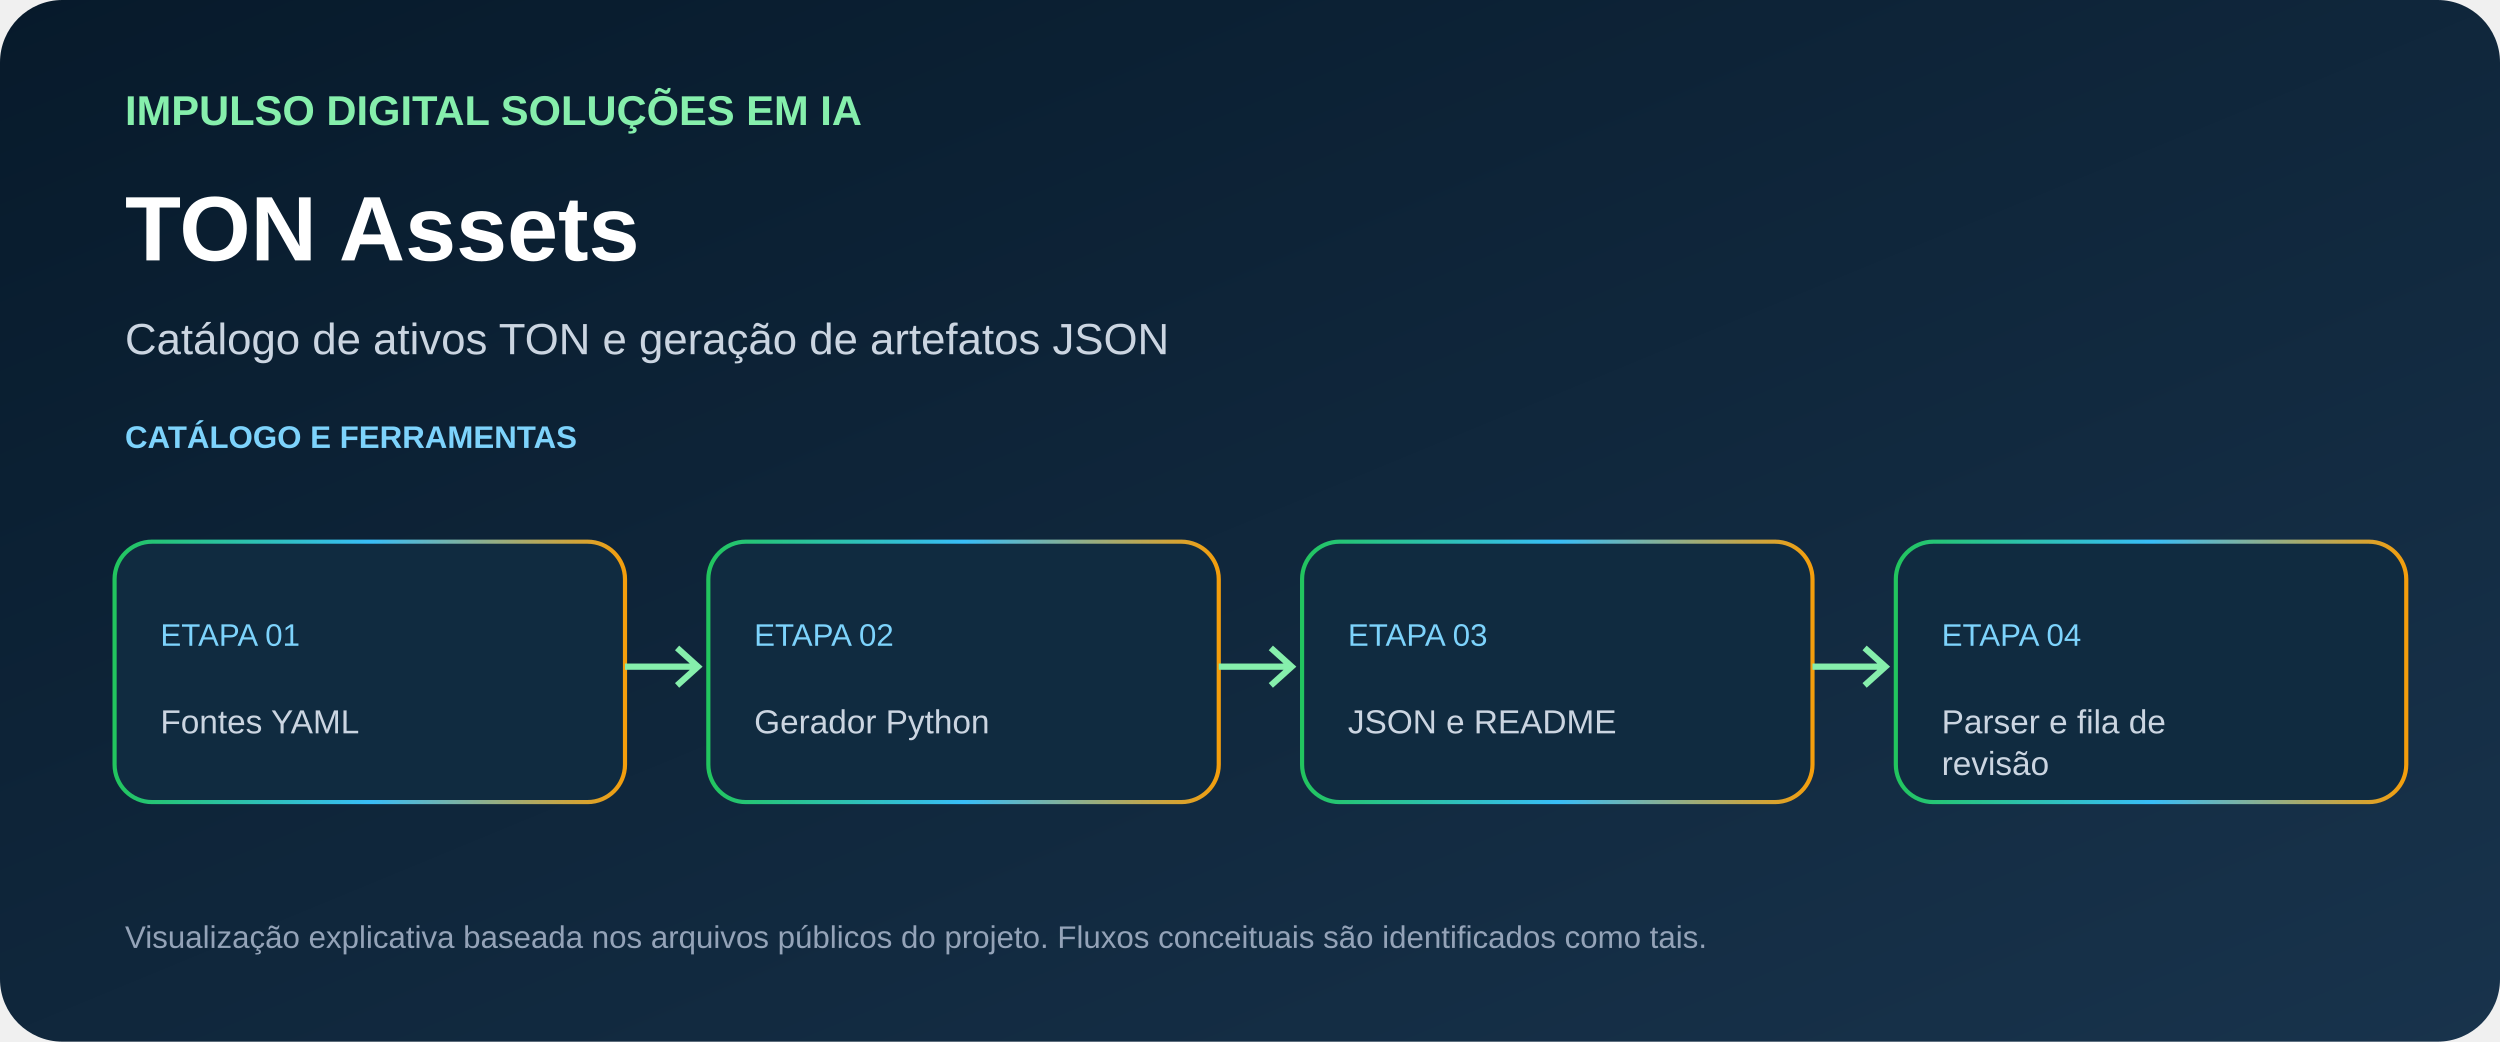
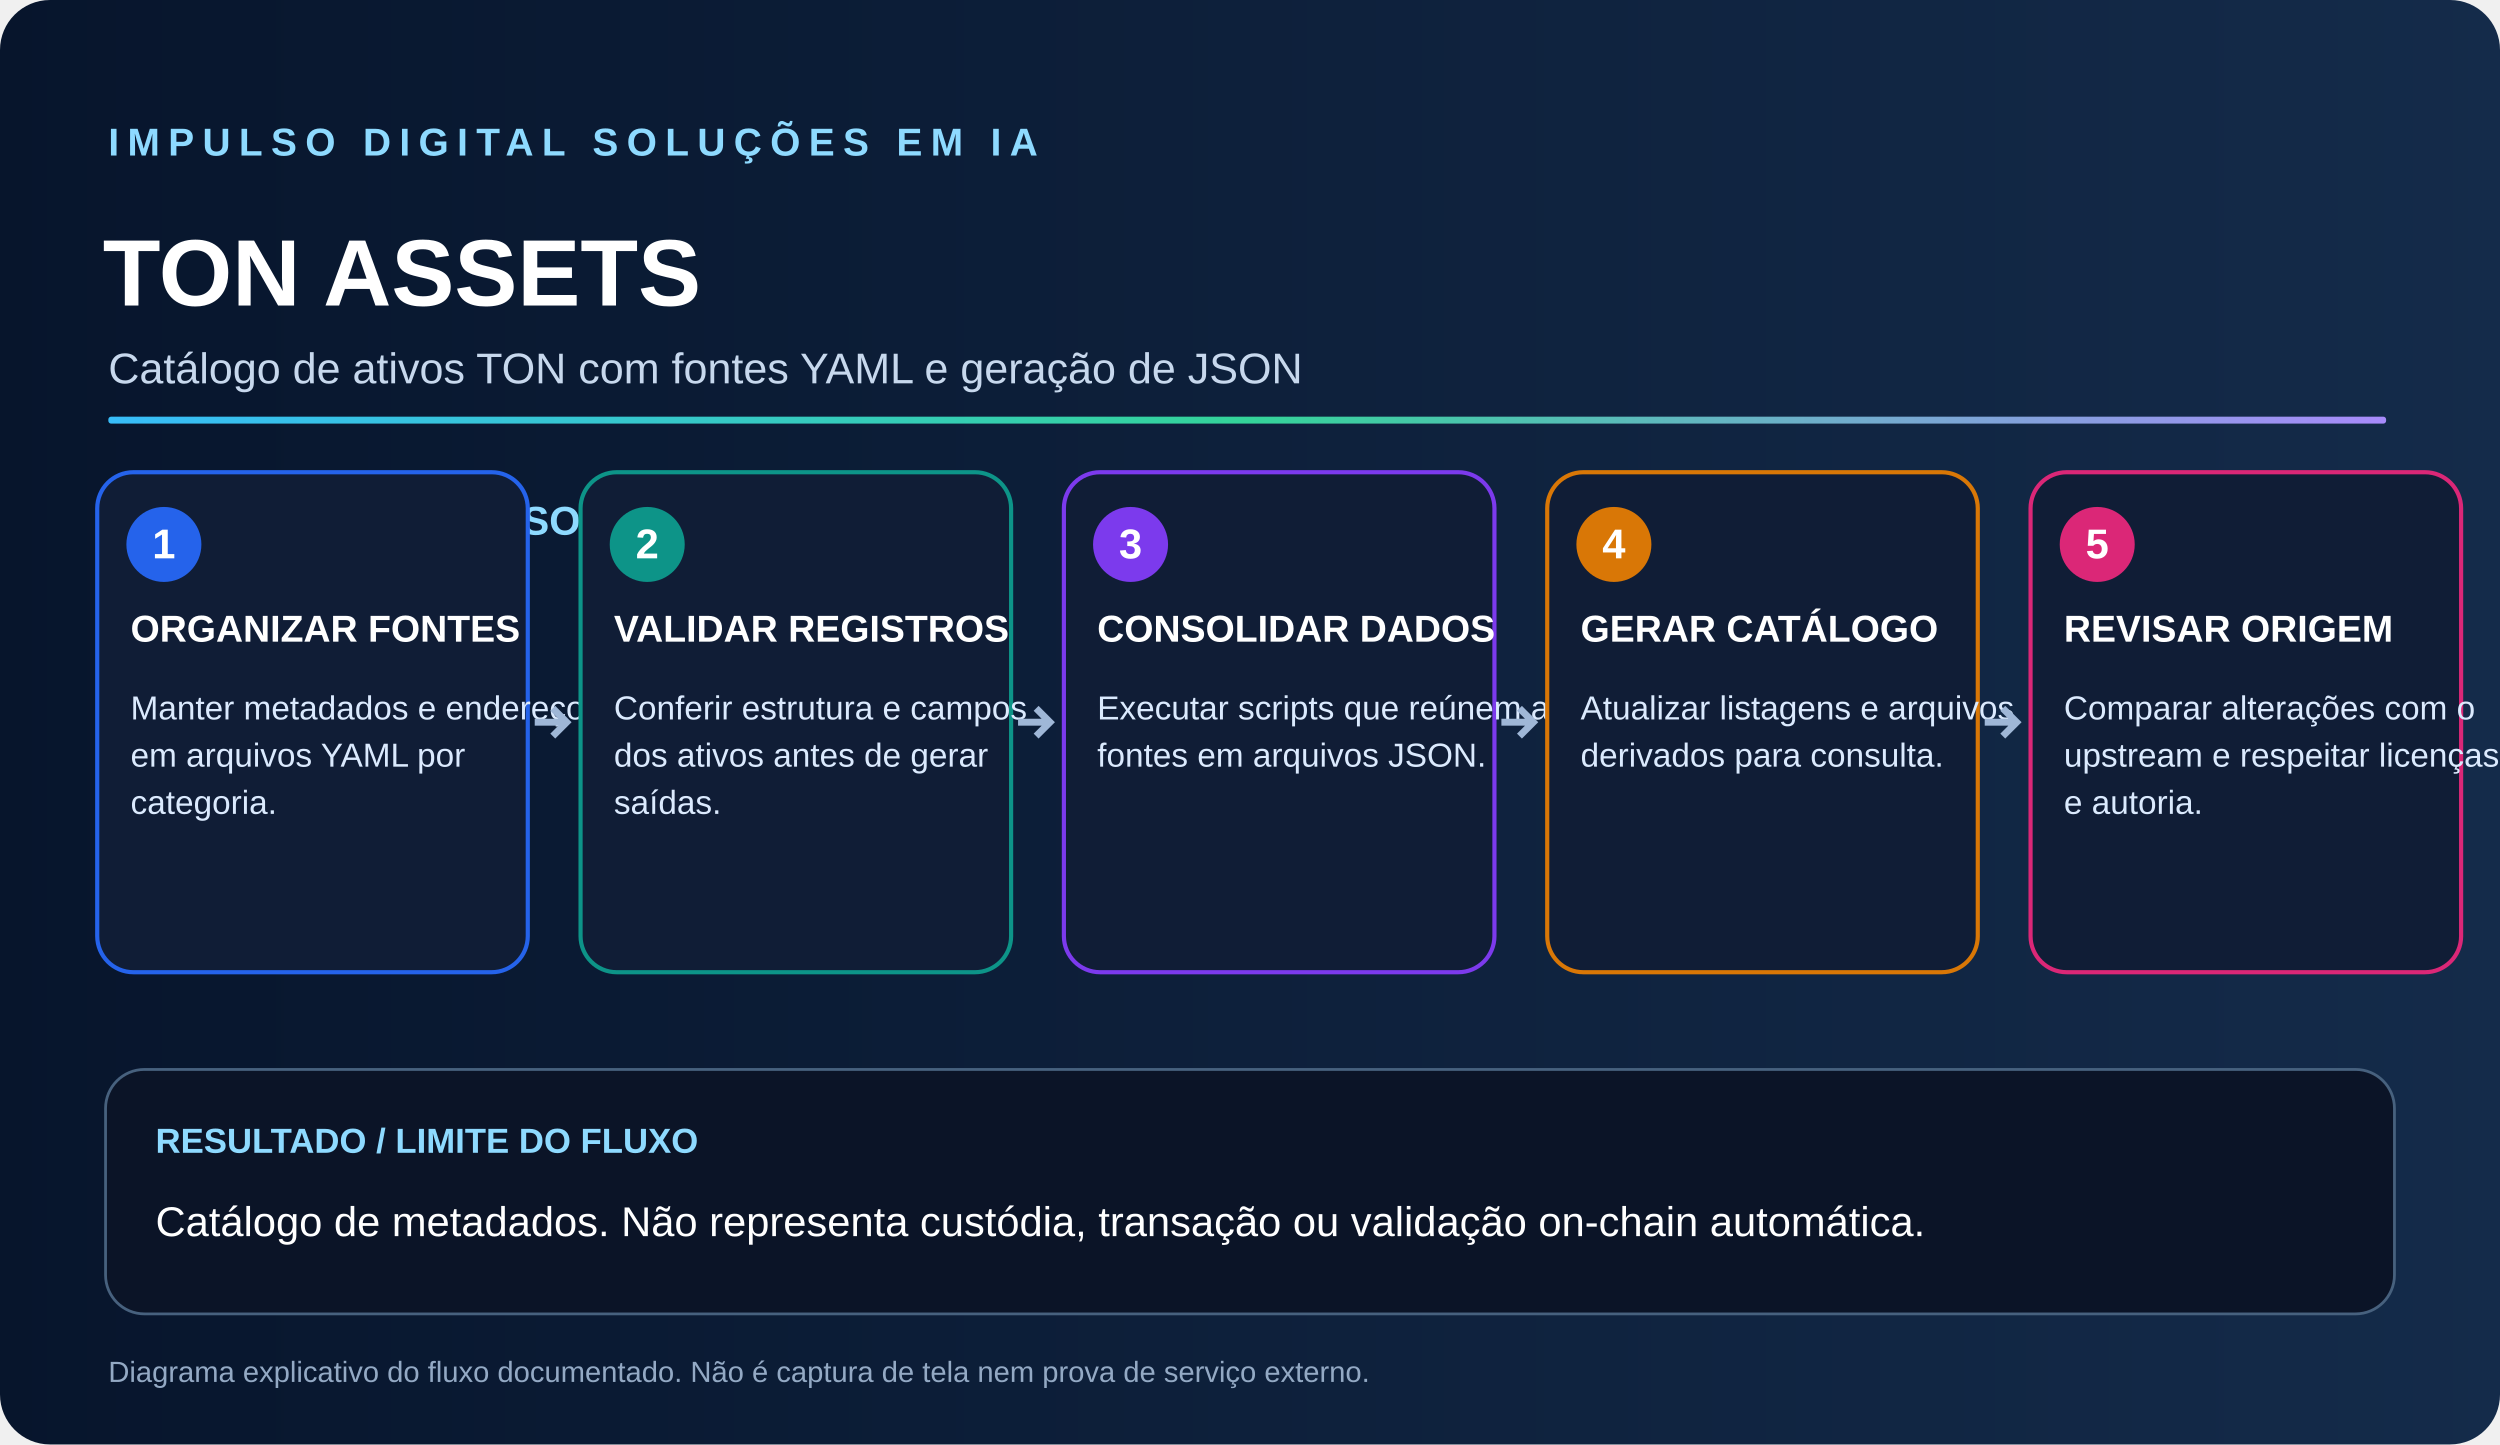
- <svg xmlns="http://www.w3.org/2000/svg" width="1200" height="500" viewBox="0 0 1200 500">
+ <svg xmlns="http://www.w3.org/2000/svg" width="1800" height="1040" viewBox="0 0 1800 1040" role="img">
  <defs>
-     <linearGradient id="b" x2="1" y2="1">
-       <stop stop-color="#071a2b" />
-       <stop offset="1" stop-color="#18334c" />
+     <linearGradient id="bg">
+       <stop stop-color="#07152c" />
+       <stop offset="1" stop-color="#142b4a" />
    </linearGradient>
-     <linearGradient id="g">
-       <stop stop-color="#22c55e" />
-       <stop offset=".5" stop-color="#38bdf8" />
-       <stop offset="1" stop-color="#f59e0b" />
+     <linearGradient id="line">
+       <stop stop-color="#38bdf8" />
+       <stop offset=".5" stop-color="#34d399" />
+       <stop offset="1" stop-color="#a78bfa" />
    </linearGradient>
  </defs>
-   <rect width="1200" height="500" rx="30" fill="url(#b)" />
-   <text x="60" y="60" fill="#86efac" font-family="Arial" font-size="20" font-weight="bold">IMPULSO DIGITAL SOLUÇÕES EM IA</text>
-   <text x="60" y="125" fill="white" font-family="Arial" font-size="44" font-weight="bold">TON Assets</text>
-   <text x="60" y="170" fill="#cbd5e1" font-family="Arial" font-size="21">Catálogo de ativos TON e geração de artefatos JSON</text>
-   <text x="60" y="215" fill="#7dd3fc" font-family="Arial" font-size="15" font-weight="bold">CATÁLOGO E FERRAMENTAS</text>
-   <rect x="55" y="260" width="245" height="125" rx="18" fill="#102b40" stroke="url(#g)" stroke-width="2" />
-   <text x="77" y="310" fill="#7dd3fc" font-family="Arial" font-size="15">ETAPA 01</text>
-   <text x="77" y="352" fill="#cbd5e1" font-family="Arial,sans-serif" font-size="16">Fontes YAML</text>
-   <path d="M300 320h35m-10 -9 10 9-10 9" stroke="#86efac" stroke-width="3" fill="none" />
-   <rect x="340" y="260" width="245" height="125" rx="18" fill="#102b40" stroke="url(#g)" stroke-width="2" />
-   <text x="362" y="310" fill="#7dd3fc" font-family="Arial" font-size="15">ETAPA 02</text>
-   <text x="362" y="352" fill="#cbd5e1" font-family="Arial,sans-serif" font-size="16">Gerador Python</text>
-   <path d="M585 320h35m-10 -9 10 9-10 9" stroke="#86efac" stroke-width="3" fill="none" />
-   <rect x="625" y="260" width="245" height="125" rx="18" fill="#102b40" stroke="url(#g)" stroke-width="2" />
-   <text x="647" y="310" fill="#7dd3fc" font-family="Arial" font-size="15">ETAPA 03</text>
-   <text x="647" y="352" fill="#cbd5e1" font-family="Arial,sans-serif" font-size="16">JSON e README</text>
-   <path d="M870 320h35m-10 -9 10 9-10 9" stroke="#86efac" stroke-width="3" fill="none" />
-   <rect x="910" y="260" width="245" height="125" rx="18" fill="#102b40" stroke="url(#g)" stroke-width="2" />
-   <text x="932" y="310" fill="#7dd3fc" font-family="Arial" font-size="15">ETAPA 04</text>
-   <text x="932" y="352" fill="#cbd5e1" font-family="Arial,sans-serif" font-size="16">
-     <tspan x="932" dy="0">Parser e fila de</tspan>
-     <tspan x="932" dy="20">revisão</tspan>
+   <rect width="1800" height="1040" rx="36" fill="url(#bg)" />
+   <text x="78" y="112" font-family="Arial" font-size="28" font-weight="800" letter-spacing="6" fill="#8edaff">IMPULSO DIGITAL SOLUÇÕES EM IA</text>
+   <text x="74" y="220" font-family="Arial" font-size="68" font-weight="900" fill="#fff">TON ASSETS</text>
+   <text x="78" y="276" font-family="Arial" font-size="31" fill="#c7d8ed">Catálogo de ativos TON com fontes YAML e geração de JSON</text>
+   <rect x="78" y="300" width="1640" height="5" rx="2" fill="url(#line)" />
+   <text x="78" y="385" font-family="Arial" font-size="29" font-weight="800" fill="#8edaff">FLUXO PASSO A PASSO</text>
+   <rect x="70" y="340" width="310" height="360" rx="26" fill="#101d36" stroke="#2563eb" stroke-width="3" />
+   <circle cx="118" cy="392" r="27" fill="#2563eb" />
+   <text x="118" y="402" text-anchor="middle" font-family="Arial" font-size="30" font-weight="800" fill="#fff">1</text>
+   <text x="94" y="462" font-family="Arial" font-size="27" font-weight="800" fill="#fff">ORGANIZAR FONTES</text>
+   <text x="94" y="518" font-family="Arial" font-size="24" fill="#dbeafe">
+     <tspan x="94" dy="0">Manter metadados e endereços</tspan>
+     <tspan x="94" dy="34">em arquivos YAML por</tspan>
+     <tspan x="94" dy="34">categoria.</tspan>
  </text>
-   <text x="60" y="455" fill="#94a3b8" font-family="Arial" font-size="15">Visualização explicativa baseada nos arquivos públicos do projeto. Fluxos conceituais são identificados como tais.</text>
+   <path d="M385 520h22m-9 -10l10 10 -10 10" fill="none" stroke="#9fb7d7" stroke-width="5" />
+   <rect x="418" y="340" width="310" height="360" rx="26" fill="#101d36" stroke="#0d9488" stroke-width="3" />
+   <circle cx="466" cy="392" r="27" fill="#0d9488" />
+   <text x="466" y="402" text-anchor="middle" font-family="Arial" font-size="30" font-weight="800" fill="#fff">2</text>
+   <text x="442" y="462" font-family="Arial" font-size="27" font-weight="800" fill="#fff">VALIDAR REGISTROS</text>
+   <text x="442" y="518" font-family="Arial" font-size="24" fill="#dbeafe">
+     <tspan x="442" dy="0">Conferir estrutura e campos</tspan>
+     <tspan x="442" dy="34">dos ativos antes de gerar</tspan>
+     <tspan x="442" dy="34">saídas.</tspan>
+   </text>
+   <path d="M733 520h22m-9 -10l10 10 -10 10" fill="none" stroke="#9fb7d7" stroke-width="5" />
+   <rect x="766" y="340" width="310" height="360" rx="26" fill="#101d36" stroke="#7c3aed" stroke-width="3" />
+   <circle cx="814" cy="392" r="27" fill="#7c3aed" />
+   <text x="814" y="402" text-anchor="middle" font-family="Arial" font-size="30" font-weight="800" fill="#fff">3</text>
+   <text x="790" y="462" font-family="Arial" font-size="27" font-weight="800" fill="#fff">CONSOLIDAR DADOS</text>
+   <text x="790" y="518" font-family="Arial" font-size="24" fill="#dbeafe">
+     <tspan x="790" dy="0">Executar scripts que reúnem as</tspan>
+     <tspan x="790" dy="34">fontes em arquivos JSON.</tspan>
+   </text>
+   <path d="M1081 520h22m-9 -10l10 10 -10 10" fill="none" stroke="#9fb7d7" stroke-width="5" />
+   <rect x="1114" y="340" width="310" height="360" rx="26" fill="#101d36" stroke="#d97706" stroke-width="3" />
+   <circle cx="1162" cy="392" r="27" fill="#d97706" />
+   <text x="1162" y="402" text-anchor="middle" font-family="Arial" font-size="30" font-weight="800" fill="#fff">4</text>
+   <text x="1138" y="462" font-family="Arial" font-size="27" font-weight="800" fill="#fff">GERAR CATÁLOGO</text>
+   <text x="1138" y="518" font-family="Arial" font-size="24" fill="#dbeafe">
+     <tspan x="1138" dy="0">Atualizar listagens e arquivos</tspan>
+     <tspan x="1138" dy="34">derivados para consulta.</tspan>
+   </text>
+   <path d="M1429 520h22m-9 -10l10 10 -10 10" fill="none" stroke="#9fb7d7" stroke-width="5" />
+   <rect x="1462" y="340" width="310" height="360" rx="26" fill="#101d36" stroke="#db2777" stroke-width="3" />
+   <circle cx="1510" cy="392" r="27" fill="#db2777" />
+   <text x="1510" y="402" text-anchor="middle" font-family="Arial" font-size="30" font-weight="800" fill="#fff">5</text>
+   <text x="1486" y="462" font-family="Arial" font-size="27" font-weight="800" fill="#fff">REVISAR ORIGEM</text>
+   <text x="1486" y="518" font-family="Arial" font-size="24" fill="#dbeafe">
+     <tspan x="1486" dy="0">Comparar alterações com o</tspan>
+     <tspan x="1486" dy="34">upstream e respeitar licenças</tspan>
+     <tspan x="1486" dy="34">e autoria.</tspan>
+   </text>
+   <rect x="76" y="770" width="1648" height="176" rx="28" fill="#0b1427" stroke="#47617e" stroke-width="2" />
+   <text x="112" y="830" font-family="Arial" font-size="25" font-weight="800" fill="#8edaff">RESULTADO / LIMITE DO FLUXO</text>
+   <text x="112" y="890" font-family="Arial" font-size="30" fill="#fff">Catálogo de metadados. Não representa custódia, transação ou validação on-chain automática.</text>
+   <text x="78" y="995" font-family="Arial" font-size="21" fill="#93a9c4">Diagrama explicativo do fluxo documentado. Não é captura de tela nem prova de serviço externo.</text>
</svg>
